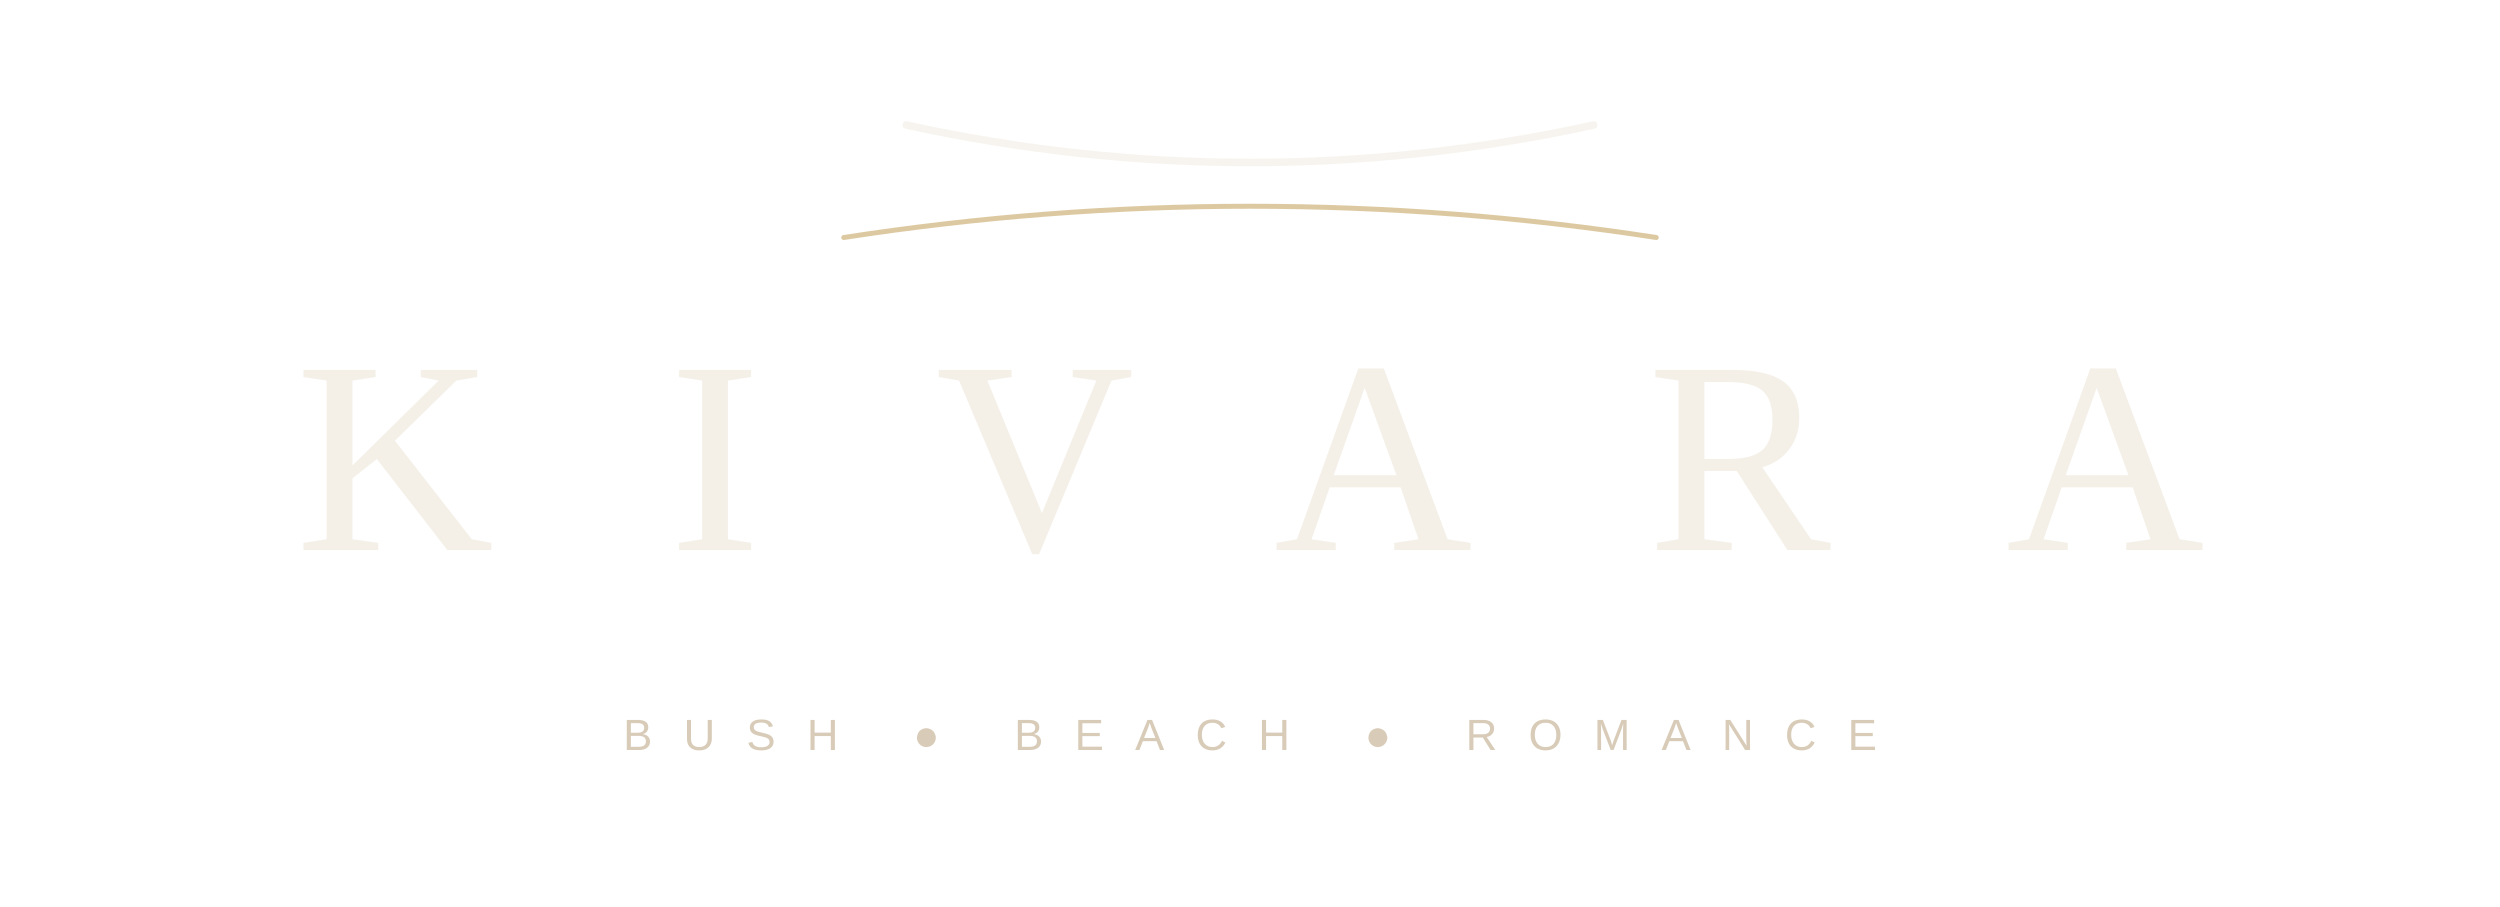
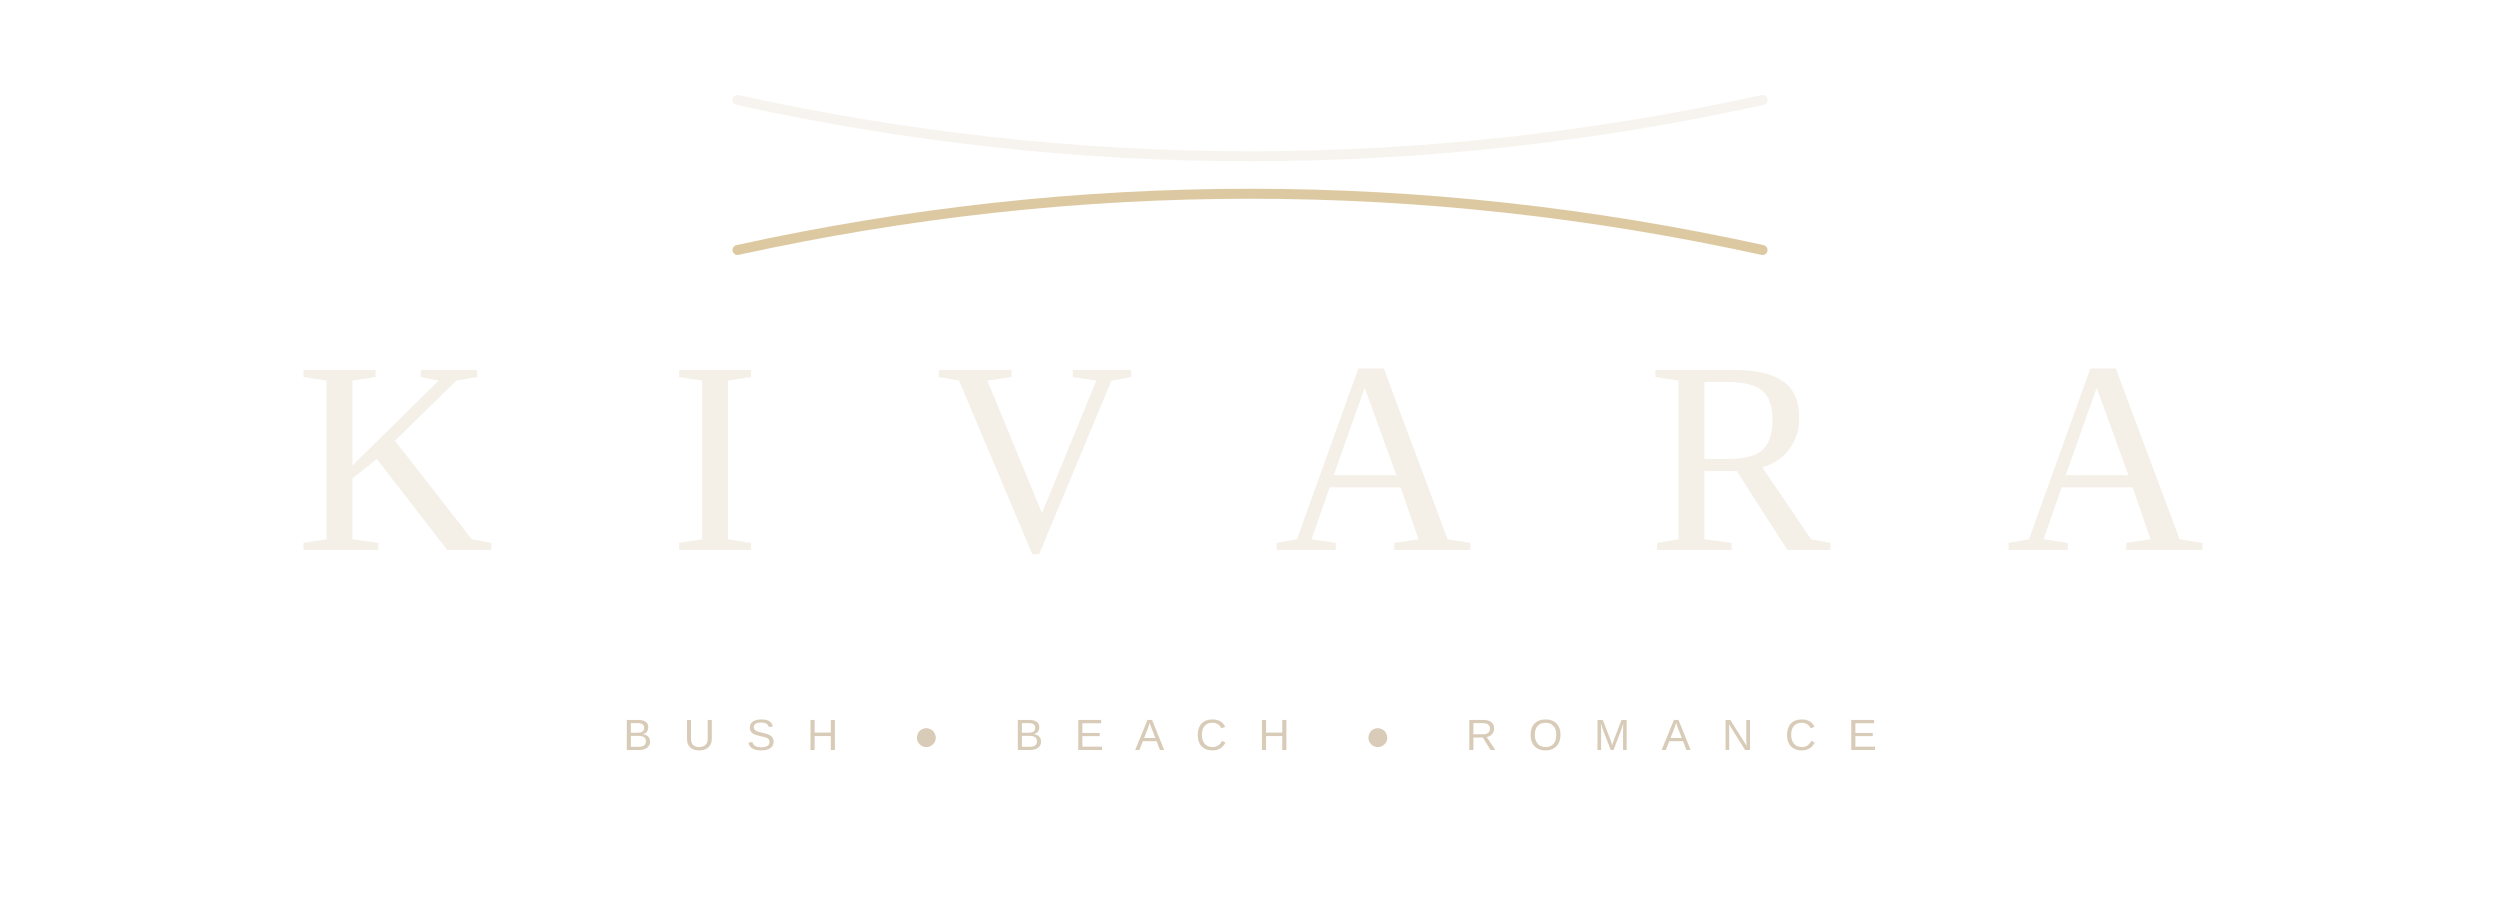
<svg xmlns="http://www.w3.org/2000/svg" viewBox="0 0 400 145" fill="none">
-   <path d="M 145,20 Q 200,32 255,20" stroke="#F4F0E8" stroke-width="1.2" fill="none" stroke-linecap="round" opacity="0.7" />
-   <path d="M 135,38 Q 200,28 265,38" stroke="#D4BC8A" stroke-width="0.8" fill="none" stroke-linecap="round" opacity="0.8" />
+   <path d="M 118,16 Q 200,34 282,16" stroke="#F4F0E8" stroke-width="1.6" fill="none" stroke-linecap="round" opacity="0.7" />
+   <path d="M 118,40 Q 200,22 282,40" stroke="#D4BC8A" stroke-width="1.6" fill="none" stroke-linecap="round" opacity="0.8" />
  <text x="200" y="88" text-anchor="middle" font-family="'Trajan Pro','Times New Roman',Georgia,serif" font-size="44" font-weight="400" fill="#F4F0E8" style="letter-spacing:28px">KIVARA</text>
  <text x="200" y="120" text-anchor="middle" font-family="'Montserrat','Helvetica Neue',Arial,sans-serif" font-size="7" font-weight="300" fill="#D8CBB8" style="letter-spacing:5px">BUSH ● BEACH ● ROMANCE</text>
</svg>
